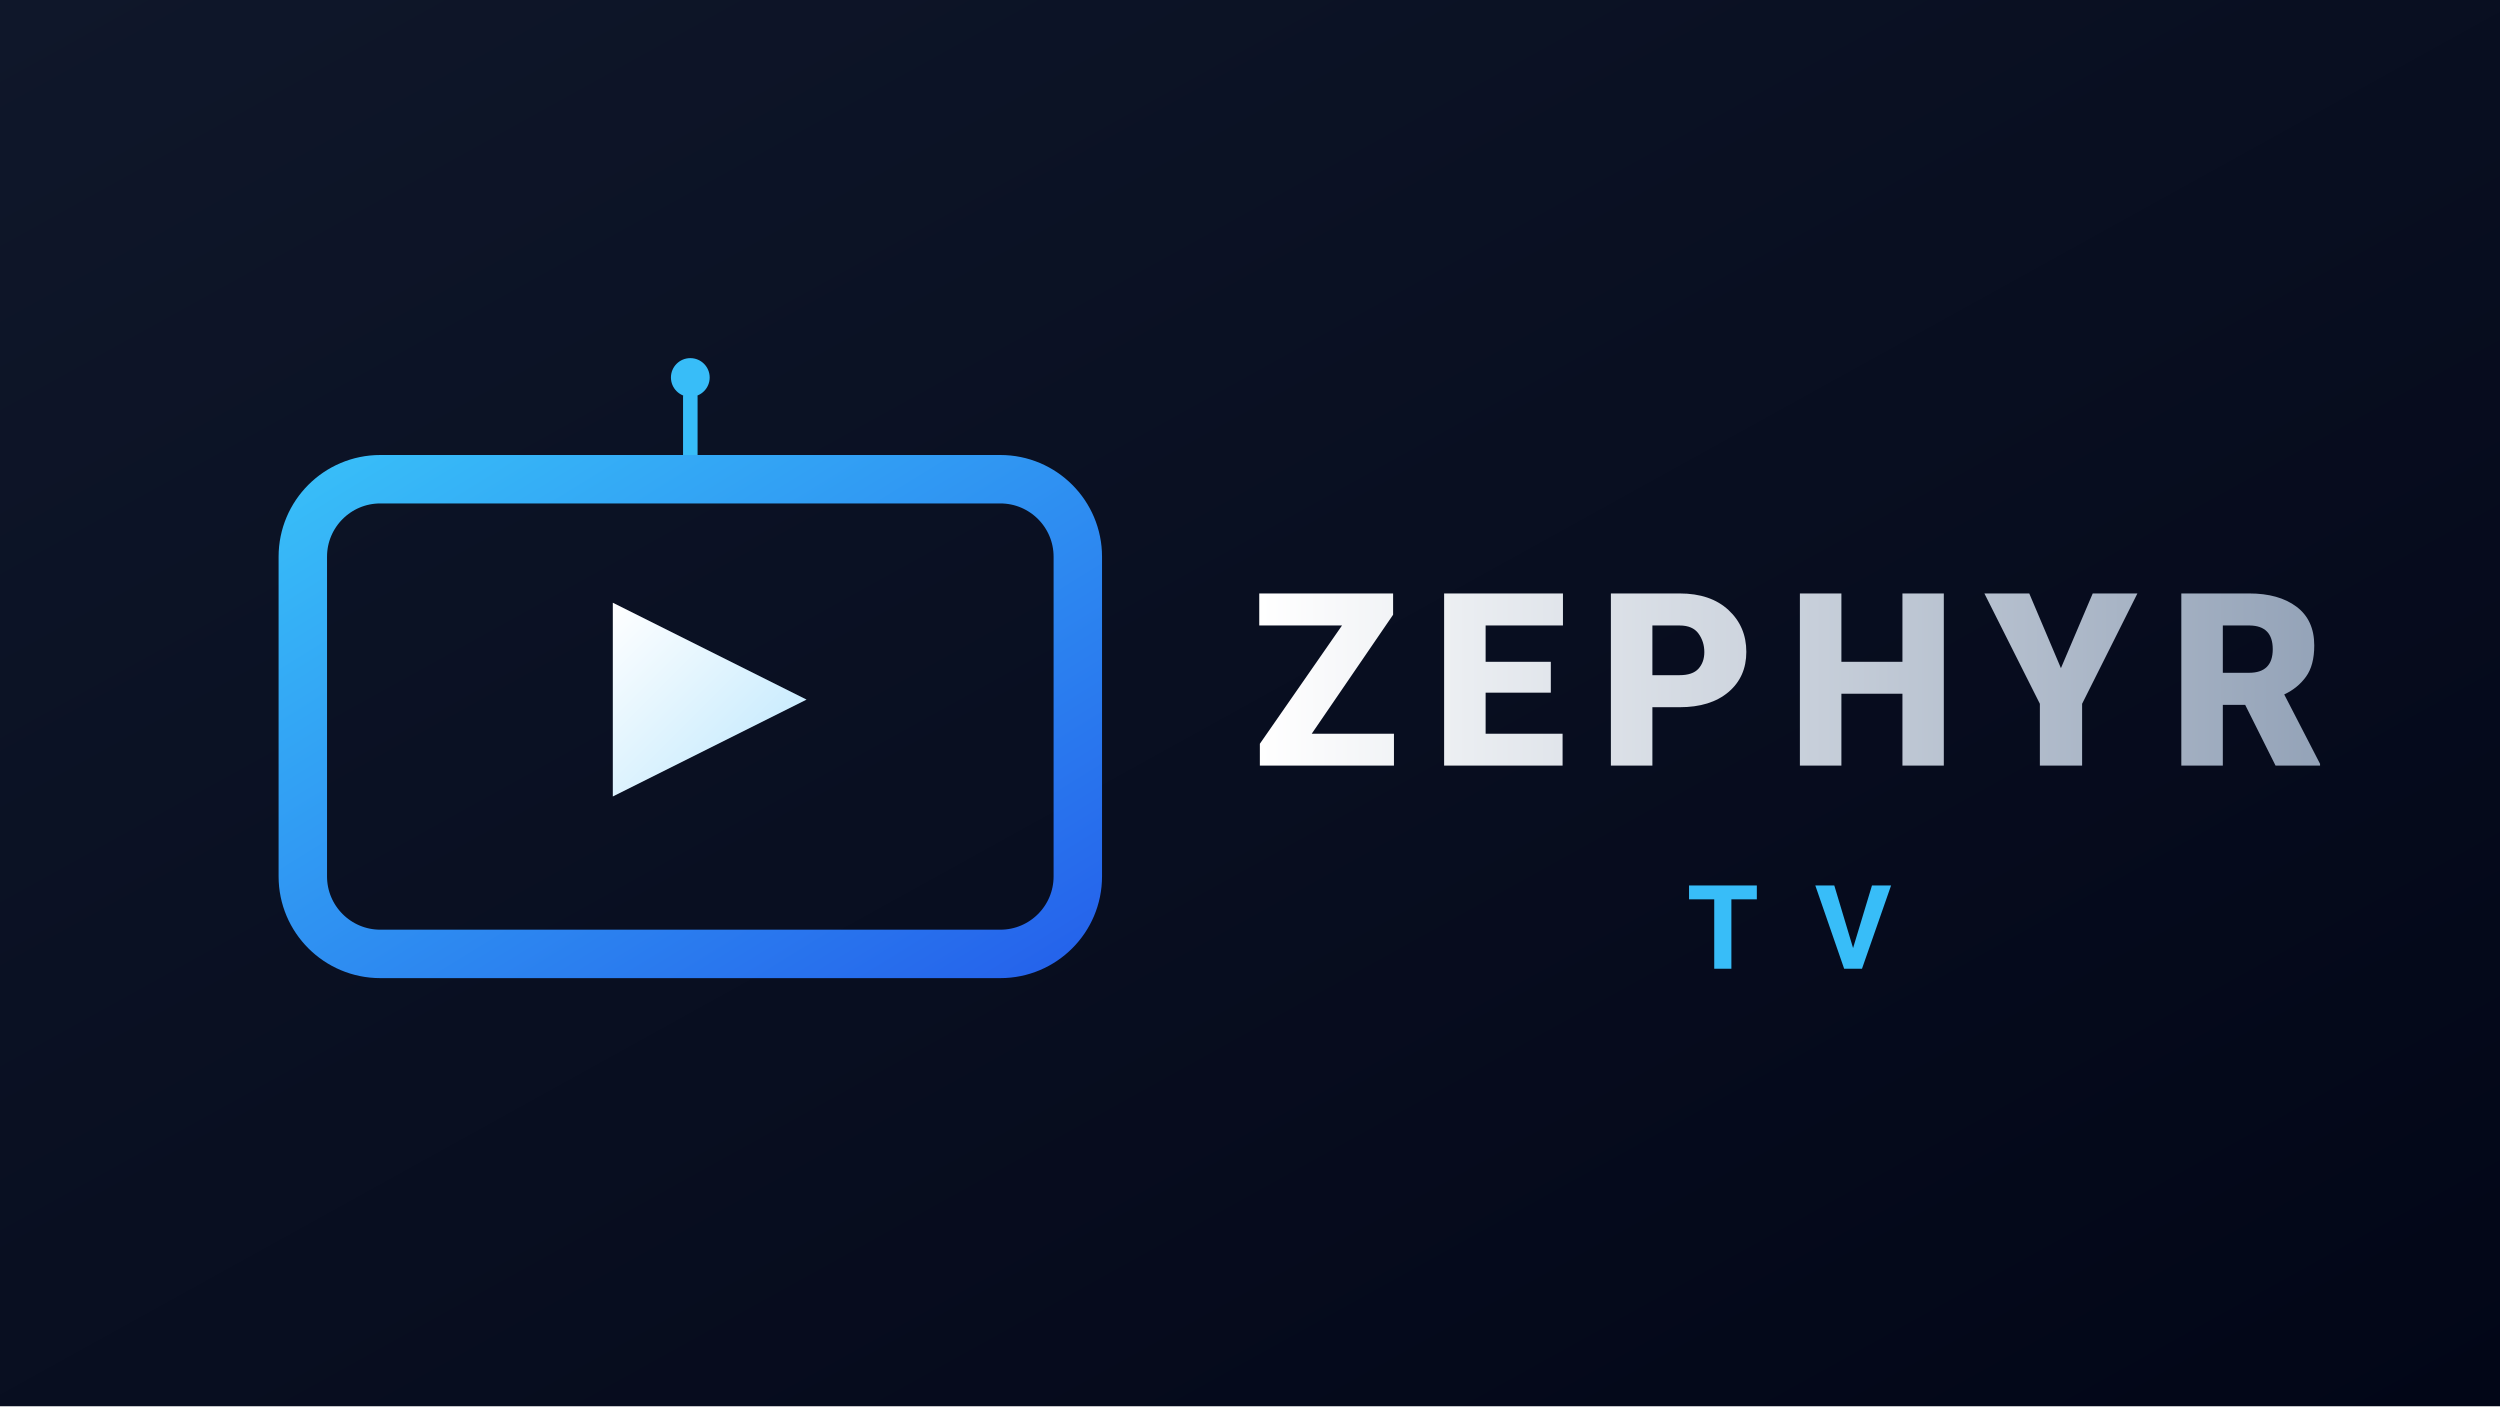
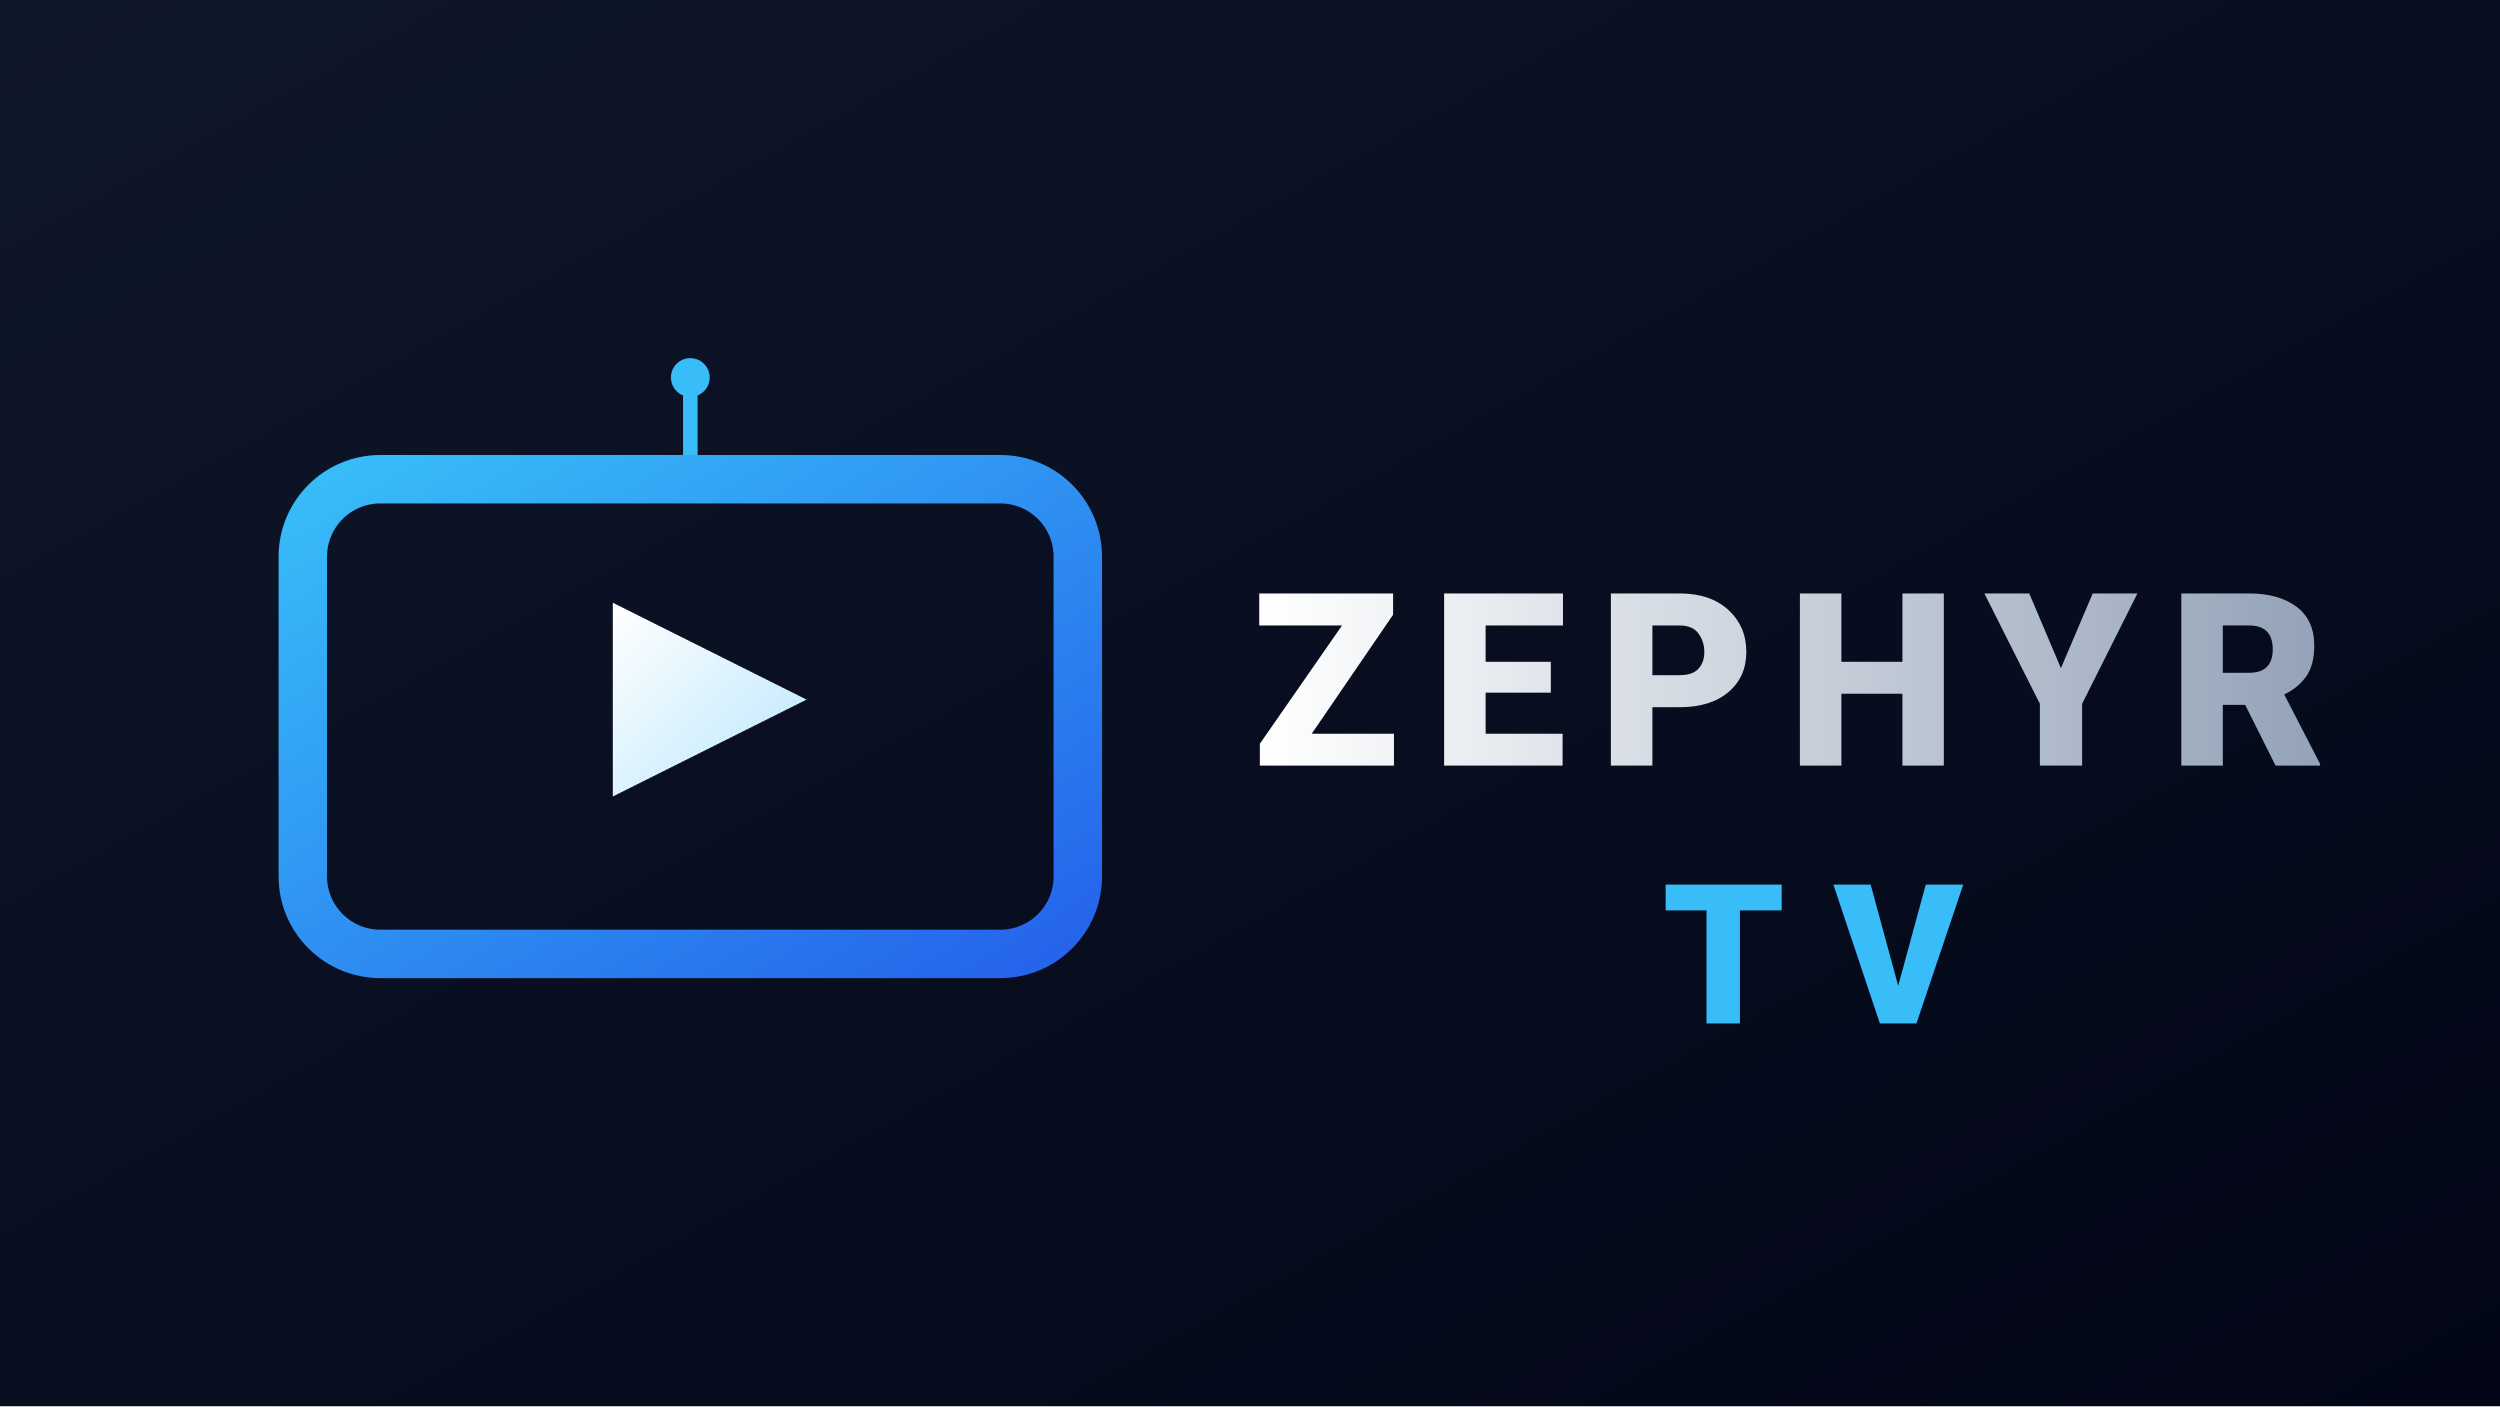
<svg xmlns="http://www.w3.org/2000/svg" viewBox="0 0 640 360" width="640" height="360">
  <defs>
    <linearGradient id="bgGrad" x1="0%" y1="0%" x2="100%" y2="100%">
      <stop offset="0%" stop-color="#0F172A" />
      <stop offset="100%" stop-color="#020617" />
    </linearGradient>
    <linearGradient id="frameGrad" x1="0%" y1="0%" x2="100%" y2="100%">
      <stop offset="0%" stop-color="#38BDF8" />
      <stop offset="100%" stop-color="#2563EB" />
    </linearGradient>
    <linearGradient id="playGrad" x1="0%" y1="0%" x2="100%" y2="100%">
      <stop offset="0%" stop-color="#FFFFFF" />
      <stop offset="100%" stop-color="#BAE6FD" />
    </linearGradient>
    <linearGradient id="textGrad" x1="0%" y1="0%" x2="100%" y2="0%">
      <stop offset="0%" stop-color="#FFFFFF" />
      <stop offset="100%" stop-color="#94A3B8" />
    </linearGradient>
  </defs>
  <rect width="640" height="360" fill="url(#bgGrad)" />
  <g transform="translate(18,52) scale(0.62)">
    <circle cx="256" cy="72" r="8" fill="#38BDF8" />
    <line x1="256" y1="80" x2="256" y2="114" stroke="#38BDF8" stroke-width="6" stroke-linecap="round" />
    <rect x="96" y="114" width="320" height="196" rx="32" fill="none" stroke="url(#frameGrad)" stroke-width="20" stroke-linejoin="round" />
    <polygon points="224,165 224,245 304,205" fill="url(#playGrad)" />
  </g>
  <text x="458" y="196" font-family="system-ui, -apple-system, 'Segoe UI', Roboto, sans-serif" font-size="62" font-weight="900" fill="url(#textGrad)" text-anchor="middle" letter-spacing="8">ZEPHYR</text>
-   <text x="458" y="248" font-family="system-ui, -apple-system, 'Segoe UI', Roboto, sans-serif" font-size="30" font-weight="700" fill="#38BDF8" text-anchor="middle" letter-spacing="14">TV</text>
+   <text x="464" y="262" font-family="system-ui, -apple-system, 'Segoe UI', Roboto, sans-serif" font-size="50" font-weight="900" fill="#38BDF8" text-anchor="middle" letter-spacing="12">TV</text>
</svg>
